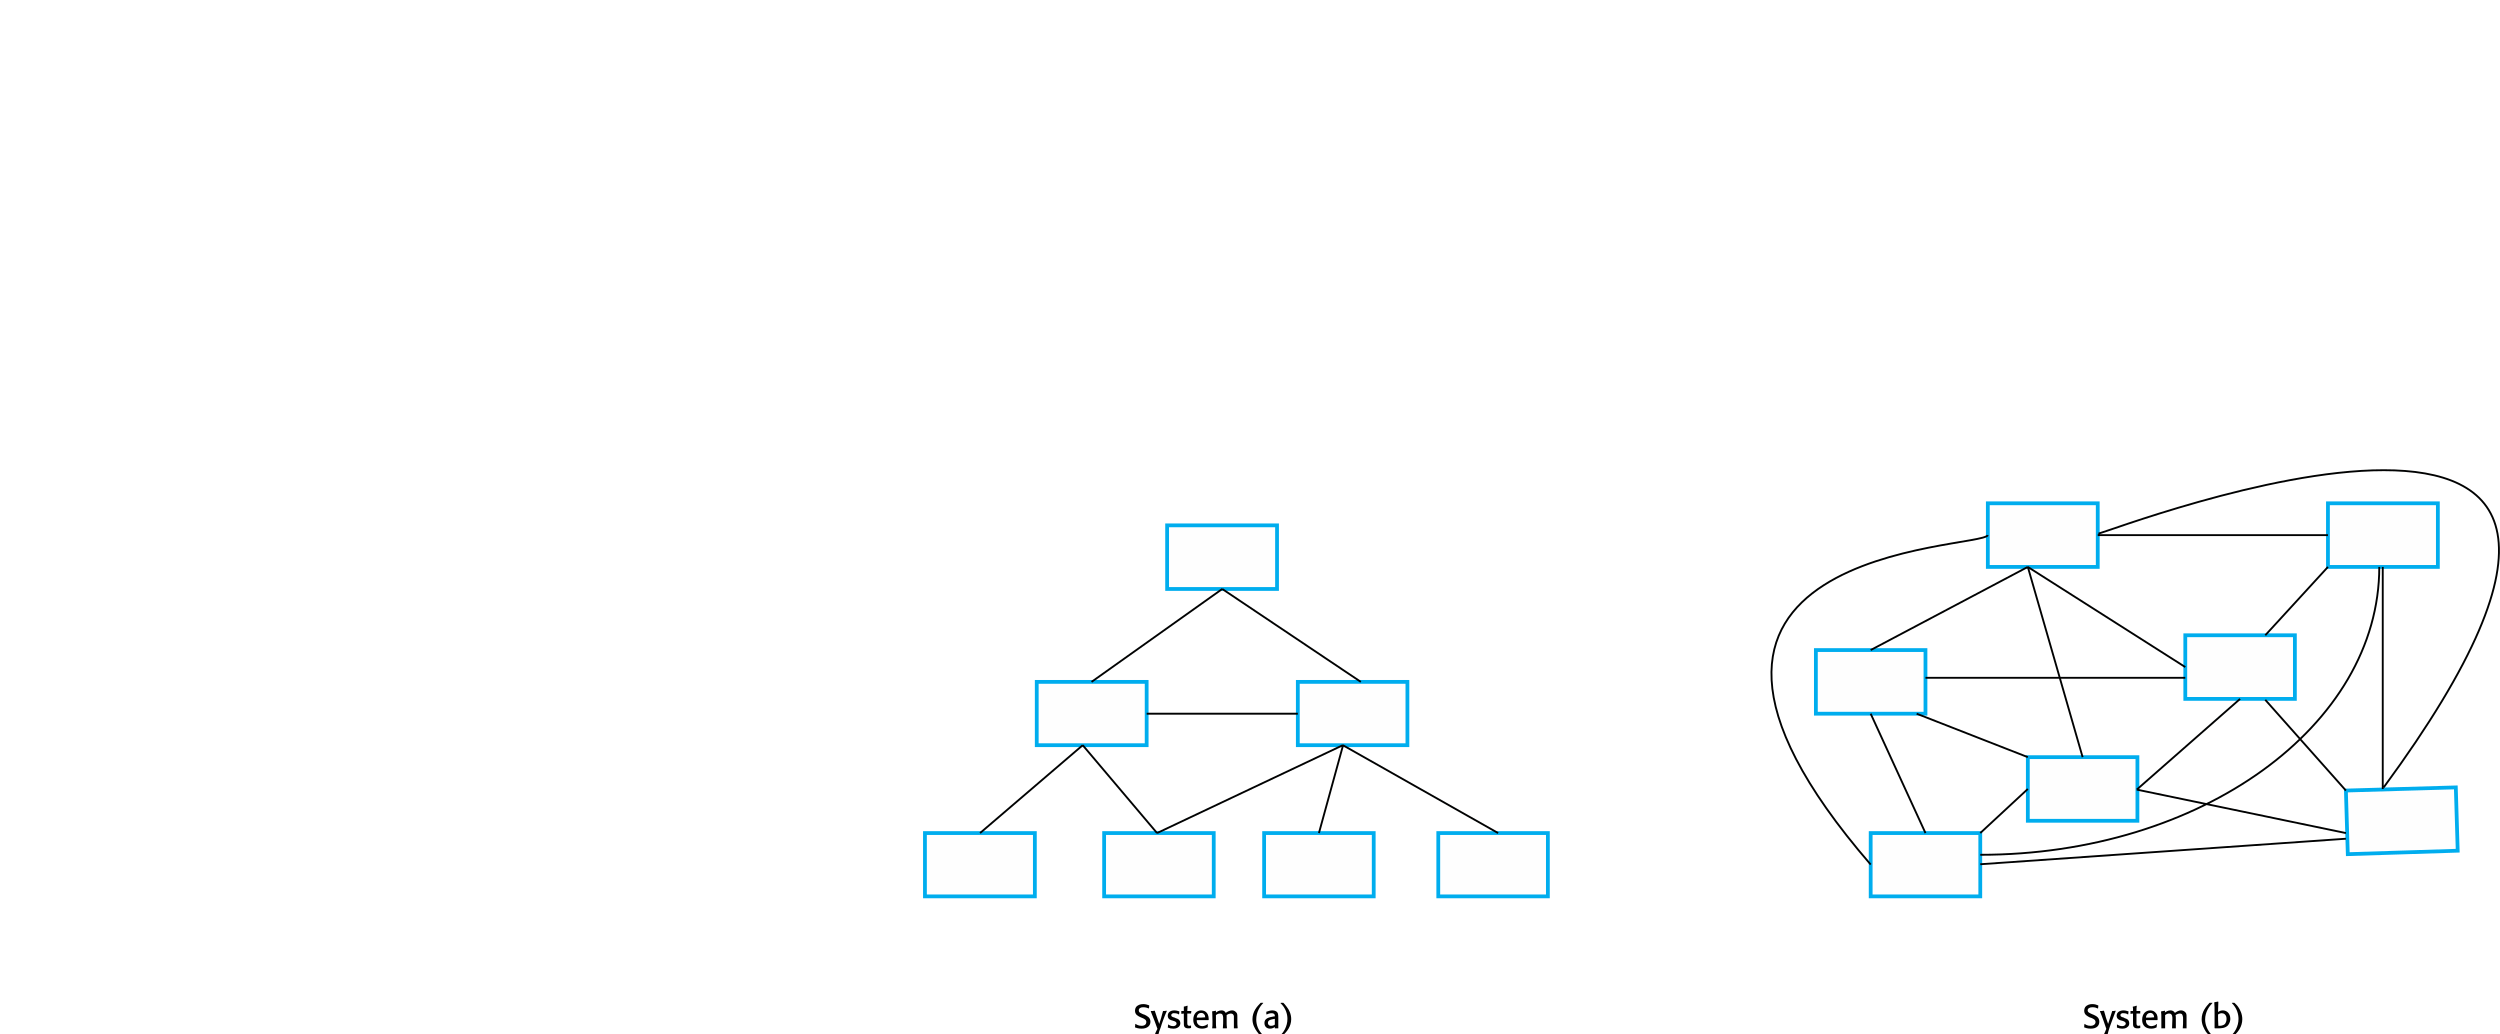
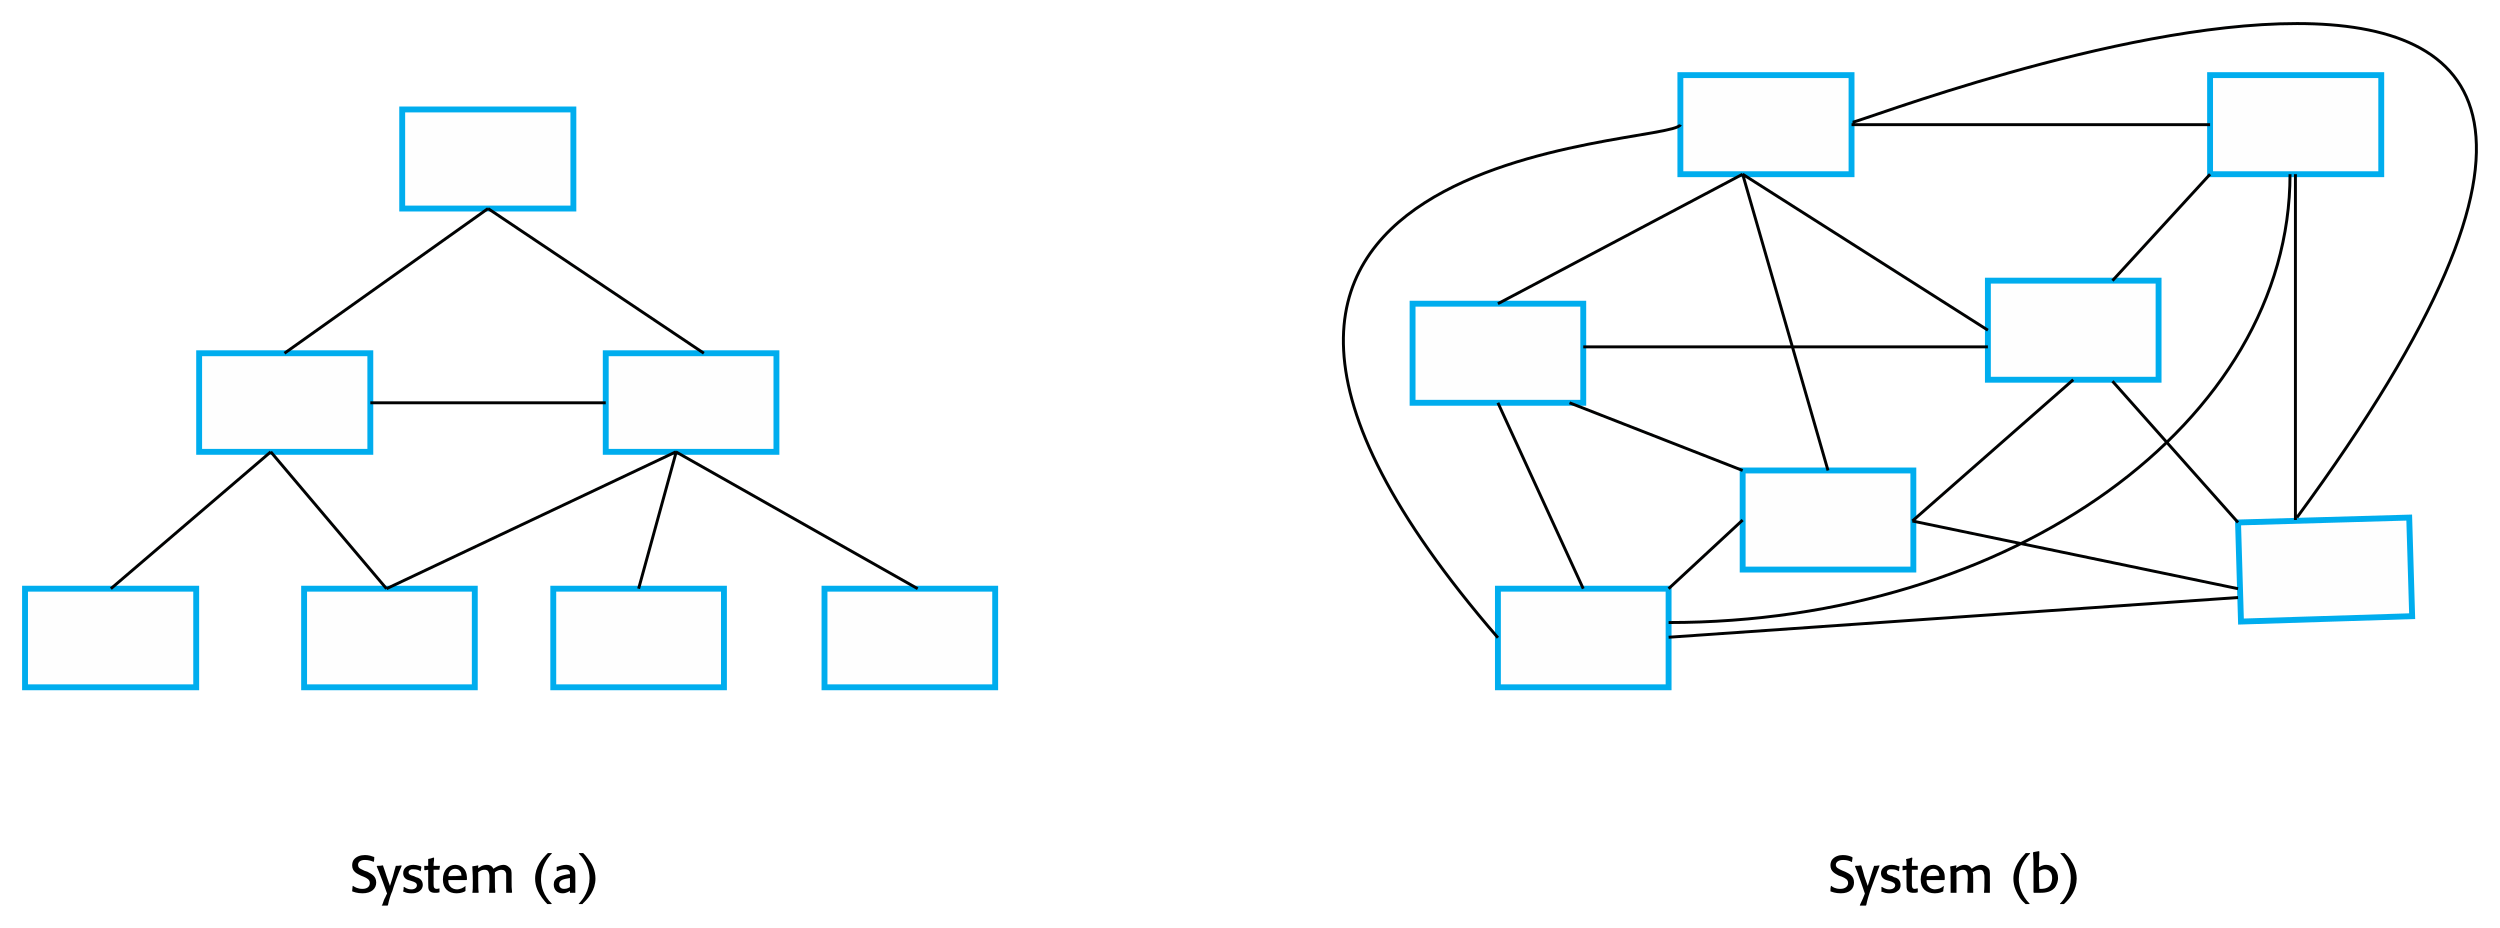
- <svg xmlns="http://www.w3.org/2000/svg" version="1.0" width="210.04mm" height="86.86mm" id="svg107">
+ <svg xmlns="http://www.w3.org/2000/svg" version="1.0" width="509.726" height="189.141" id="svg107" viewBox="288.605 144.502 509.726 189.141" preserveAspectRatio="xMidYMid meet">
  <defs id="defs9">
    <clipPath clipPathUnits="userSpaceOnUse" id="clipEmfPath1">
      <path d="  M 0,0   L 0,0   L 0,330.039   L 794.621,330.039   L 794.621,0 " id="path2" />
    </clipPath>
    <clipPath clipPathUnits="userSpaceOnUse" id="clipEmfPath2">
      <path d="  M 0,0   L 0,0   L 0,329.939   L 794.621,329.939   L 794.621,0 " id="path5" />
    </clipPath>
    <pattern id="EMFhbasepattern" patternUnits="userSpaceOnUse" width="6" height="6" x="0" y="0" />
  </defs>
  <path style="fill:#fefefe;fill-rule:nonzero;fill-opacity:1;stroke:none;" clip-path="url(#clipEmfPath1)" d="  M 370.61,166.82   L 370.61,166.82   L 405.511,166.82   L 405.511,187.022   L 370.61,187.022   L 370.61,166.82   z " id="path11" />
  <path style="fill:none;stroke:#00adee;stroke-width:1.2px;stroke-linecap:butt;stroke-linejoin:miter;stroke-miterlimit:3;stroke-dasharray:none;stroke-opacity:1;" clip-path="url(#clipEmfPath1)" d="  M 370.61,166.82   L 370.61,166.82   L 405.511,166.82   L 405.511,187.022   L 370.61,187.022   L 370.61,166.82   z " id="path13" />
  <path style="fill:#fefefe;fill-rule:nonzero;fill-opacity:1;stroke:none;" clip-path="url(#clipEmfPath1)" d="  M 329.209,216.526   L 329.209,216.526   L 364.11,216.526   L 364.11,236.628   L 329.209,236.628   L 329.209,216.526   z " id="path15" />
  <path style="fill:none;stroke:#00adee;stroke-width:1.2px;stroke-linecap:butt;stroke-linejoin:miter;stroke-miterlimit:3;stroke-dasharray:none;stroke-opacity:1;" clip-path="url(#clipEmfPath1)" d="  M 329.209,216.526   L 329.209,216.526   L 364.11,216.526   L 364.11,236.628   L 329.209,236.628   L 329.209,216.526   z " id="path17" />
  <path style="fill:#fefefe;fill-rule:nonzero;fill-opacity:1;stroke:none;" clip-path="url(#clipEmfPath1)" d="  M 412.111,216.526   L 412.111,216.526   L 446.912,216.526   L 446.912,236.628   L 412.111,236.628   L 412.111,216.526   z " id="path19" />
  <path style="fill:none;stroke:#00adee;stroke-width:1.2px;stroke-linecap:butt;stroke-linejoin:miter;stroke-miterlimit:3;stroke-dasharray:none;stroke-opacity:1;" clip-path="url(#clipEmfPath1)" d="  M 412.111,216.526   L 412.111,216.526   L 446.912,216.526   L 446.912,236.628   L 412.111,236.628   L 412.111,216.526   z " id="path21" />
  <path style="fill:#fefefe;fill-rule:nonzero;fill-opacity:1;stroke:none;" clip-path="url(#clipEmfPath1)" d="  M 293.708,264.531   L 293.708,264.531   L 328.609,264.531   L 328.609,284.634   L 293.708,284.634   L 293.708,264.531   z " id="path23" />
  <path style="fill:none;stroke:#00adee;stroke-width:1.2px;stroke-linecap:butt;stroke-linejoin:miter;stroke-miterlimit:3;stroke-dasharray:none;stroke-opacity:1;" clip-path="url(#clipEmfPath1)" d="  M 293.708,264.531   L 293.708,264.531   L 328.609,264.531   L 328.609,284.634   L 293.708,284.634   L 293.708,264.531   z " id="path25" />
  <path style="fill:#fefefe;fill-rule:nonzero;fill-opacity:1;stroke:none;" clip-path="url(#clipEmfPath1)" d="  M 350.609,264.531   L 350.609,264.531   L 385.41,264.531   L 385.41,284.634   L 350.609,284.634   L 350.609,264.531   z " id="path27" />
  <path style="fill:none;stroke:#00adee;stroke-width:1.2px;stroke-linecap:butt;stroke-linejoin:miter;stroke-miterlimit:3;stroke-dasharray:none;stroke-opacity:1;" clip-path="url(#clipEmfPath1)" d="  M 350.609,264.531   L 350.609,264.531   L 385.41,264.531   L 385.41,284.634   L 350.609,284.634   L 350.609,264.531   z " id="path29" />
  <path style="fill:#fefefe;fill-rule:nonzero;fill-opacity:1;stroke:none;" clip-path="url(#clipEmfPath1)" d="  M 401.411,264.531   L 401.411,264.531   L 436.211,264.531   L 436.211,284.634   L 401.411,284.634   L 401.411,264.531   z " id="path31" />
  <path style="fill:none;stroke:#00adee;stroke-width:1.2px;stroke-linecap:butt;stroke-linejoin:miter;stroke-miterlimit:3;stroke-dasharray:none;stroke-opacity:1;" clip-path="url(#clipEmfPath1)" d="  M 401.411,264.531   L 401.411,264.531   L 436.211,264.531   L 436.211,284.634   L 401.411,284.634   L 401.411,264.531   z " id="path33" />
  <path style="fill:#fefefe;fill-rule:nonzero;fill-opacity:1;stroke:none;" clip-path="url(#clipEmfPath1)" d="  M 456.712,264.531   L 456.712,264.531   L 491.513,264.531   L 491.513,284.634   L 456.712,284.634   L 456.712,264.531   z " id="path35" />
  <path style="fill:none;stroke:#00adee;stroke-width:1.2px;stroke-linecap:butt;stroke-linejoin:miter;stroke-miterlimit:3;stroke-dasharray:none;stroke-opacity:1;" clip-path="url(#clipEmfPath1)" d="  M 456.712,264.531   L 456.712,264.531   L 491.513,264.531   L 491.513,284.634   L 456.712,284.634   L 456.712,264.531   z " id="path37" />
  <path style="fill:none;stroke:#010202;stroke-width:0.6px;stroke-linecap:butt;stroke-linejoin:miter;stroke-miterlimit:3;stroke-dasharray:none;stroke-opacity:1;" clip-path="url(#clipEmfPath1)" d="  M 388.11,187.022   L 388.11,187.022   L 346.609,216.526   M 388.11,187.022   L 388.11,187.022   L 432.111,216.526   M 364.11,226.627   L 364.11,226.627   L 412.111,226.627   M 343.809,236.628   L 343.809,236.628   L 311.208,264.531   M 343.809,236.628   L 343.809,236.628   L 367.41,264.531   M 426.511,236.528   L 426.511,236.528   L 418.811,264.531   M 426.411,236.628   L 426.411,236.628   L 475.712,264.531   M 426.411,236.628   L 426.411,236.628   L 367.41,264.531  " id="path39" />
  <path style="fill:#fefefe;fill-rule:nonzero;fill-opacity:1;stroke:none;" clip-path="url(#clipEmfPath1)" d="  M 631.217,159.819   L 631.217,159.819   L 666.117,159.819   L 666.117,180.021   L 631.217,180.021   L 631.217,159.819   z " id="path41" />
  <path style="fill:none;stroke:#00adee;stroke-width:1.2px;stroke-linecap:butt;stroke-linejoin:miter;stroke-miterlimit:3;stroke-dasharray:none;stroke-opacity:1;" clip-path="url(#clipEmfPath1)" d="  M 631.217,159.819   L 631.217,159.819   L 666.117,159.819   L 666.117,180.021   L 631.217,180.021   L 631.217,159.819   z " id="path43" />
  <path style="fill:#fefefe;fill-rule:nonzero;fill-opacity:1;stroke:none;" clip-path="url(#clipEmfPath1)" d="  M 576.615,206.424   L 576.615,206.424   L 611.416,206.424   L 611.416,226.627   L 576.615,226.627   L 576.615,206.424   z " id="path45" />
  <path style="fill:none;stroke:#00adee;stroke-width:1.2px;stroke-linecap:butt;stroke-linejoin:miter;stroke-miterlimit:3;stroke-dasharray:none;stroke-opacity:1;" clip-path="url(#clipEmfPath1)" d="  M 576.615,206.424   L 576.615,206.424   L 611.416,206.424   L 611.416,226.627   L 576.615,226.627   L 576.615,206.424   z " id="path47" />
  <path style="fill:#fefefe;fill-rule:nonzero;fill-opacity:1;stroke:none;" clip-path="url(#clipEmfPath1)" d="  M 693.918,201.724   L 693.918,201.724   L 728.719,201.724   L 728.719,221.926   L 693.918,221.926   L 693.918,201.724   z " id="path49" />
  <path style="fill:none;stroke:#00adee;stroke-width:1.2px;stroke-linecap:butt;stroke-linejoin:miter;stroke-miterlimit:3;stroke-dasharray:none;stroke-opacity:1;" clip-path="url(#clipEmfPath1)" d="  M 693.918,201.724   L 693.918,201.724   L 728.719,201.724   L 728.719,221.926   L 693.918,221.926   L 693.918,201.724   z " id="path51" />
  <path style="fill:#fefefe;fill-rule:nonzero;fill-opacity:1;stroke:none;" clip-path="url(#clipEmfPath1)" d="  M 594.016,264.531   L 594.016,264.531   L 628.816,264.531   L 628.816,284.634   L 594.016,284.634   L 594.016,264.531   z " id="path53" />
  <path style="fill:none;stroke:#00adee;stroke-width:1.2px;stroke-linecap:butt;stroke-linejoin:miter;stroke-miterlimit:3;stroke-dasharray:none;stroke-opacity:1;" clip-path="url(#clipEmfPath1)" d="  M 594.016,264.531   L 594.016,264.531   L 628.816,264.531   L 628.816,284.634   L 594.016,284.634   L 594.016,264.531   z " id="path55" />
  <path style="fill:#fefefe;fill-rule:nonzero;fill-opacity:1;stroke:none;" clip-path="url(#clipEmfPath1)" d="  M 739.219,159.819   L 739.219,159.819   L 774.12,159.819   L 774.12,180.021   L 739.219,180.021   L 739.219,159.819   z " id="path57" />
  <path style="fill:none;stroke:#00adee;stroke-width:1.2px;stroke-linecap:butt;stroke-linejoin:miter;stroke-miterlimit:3;stroke-dasharray:none;stroke-opacity:1;" clip-path="url(#clipEmfPath1)" d="  M 739.219,159.819   L 739.219,159.819   L 774.12,159.819   L 774.12,180.021   L 739.219,180.021   L 739.219,159.819   z " id="path59" />
  <path style="fill:#fefefe;fill-rule:nonzero;fill-opacity:1;stroke:none;" clip-path="url(#clipEmfPath1)" d="  M 643.917,240.428   L 643.917,240.428   L 678.718,240.428   L 678.718,260.631   L 643.917,260.631   L 643.917,240.428   z " id="path61" />
  <path style="fill:none;stroke:#00adee;stroke-width:1.2px;stroke-linecap:butt;stroke-linejoin:miter;stroke-miterlimit:3;stroke-dasharray:none;stroke-opacity:1;" clip-path="url(#clipEmfPath1)" d="  M 643.917,240.428   L 643.917,240.428   L 678.718,240.428   L 678.718,260.631   L 643.917,260.631   L 643.917,240.428   z " id="path63" />
  <path style="fill:#fefefe;fill-rule:nonzero;fill-opacity:1;stroke:none;" clip-path="url(#clipEmfPath1)" d="  M 744.919,251.03   L 744.919,251.03   L 779.82,250.03   L 780.42,270.132   L 745.52,271.232   L 744.919,251.03   z " id="path65" />
  <path style="fill:none;stroke:#00adee;stroke-width:1.2px;stroke-linecap:butt;stroke-linejoin:miter;stroke-miterlimit:3;stroke-dasharray:none;stroke-opacity:1;" clip-path="url(#clipEmfPath1)" d="  M 744.919,251.03   L 744.919,251.03   L 779.82,250.03   L 780.42,270.132   L 745.52,271.232   L 744.919,251.03   L 744.919,251.03   z " id="path67" />
  <path style="fill:none;stroke:#010202;stroke-width:0.6px;stroke-linecap:butt;stroke-linejoin:miter;stroke-miterlimit:3;stroke-dasharray:none;stroke-opacity:1;" clip-path="url(#clipEmfPath2)" d="  M 666.117,169.92   L 666.117,169.92   L 739.219,169.92   M 643.917,180.021   L 643.917,180.021   L 594.016,206.424   M 643.917,180.021   L 643.917,180.021   L 661.317,240.428   M 643.917,180.021   L 643.917,180.021   L 693.918,211.825   M 711.319,221.926   L 711.319,221.926   L 678.518,250.73   M 678.518,250.73   L 678.518,250.73   L 744.919,264.531   M 756.62,180.021   L 756.62,180.021   L 756.62,250.53   M 739.219,180.021   L 739.219,180.021   L 719.319,201.724   M 594.016,226.627   L 594.016,226.627   L 611.416,264.531   M 611.416,215.225   L 611.416,215.225   L 693.918,215.225   M 628.816,274.432   L 628.816,274.432   L 744.919,266.331   M 628.816,264.531   L 628.816,264.531   L 643.917,250.53   M 719.319,222.226   L 719.319,222.226   L 744.919,251.03   M 643.917,240.428   L 643.917,240.428   L 608.616,226.627   M 666.317,169.42   L 666.317,169.42   C 668.817,169.42 875.323,88.91 756.92,250.03   M 631.217,169.92   L 631.217,169.92   C 629.616,174.521 506.213,172.92 594.016,274.532   M 755.52,180.021   L 755.52,180.021   C 755.52,230.527 698.818,271.432 628.816,271.432  " id="path69" />
  <path style="fill:#000000;fill-rule:nonzero;fill-opacity:1;stroke:none;" clip-path="url(#clipEmfPath1)" d="  M 362.909,322.038   L 362.909,322.038   C 362.309,321.738 362.309,321.738 362.109,321.638   C 361.909,321.538 361.609,321.338 361.609,320.838   C 361.609,320.238 362.109,319.838 363.01,319.838   C 363.81,319.838 364.31,320.038 364.81,320.238   L 364.81,320.238   C 364.91,319.838 364.91,319.738 364.91,319.338   L 364.91,319.238   C 364.31,319.038 363.81,318.838 363.01,318.838   C 362.109,318.838 361.209,319.138 360.709,319.838   C 360.509,320.138 360.409,320.538 360.409,320.938   C 360.409,322.238 361.409,322.638 362.209,323.038   L 362.709,323.238   C 363.41,323.538 364.01,323.838 364.01,324.538   C 364.01,325.138 363.61,325.738 362.509,325.738   C 361.509,325.738 360.909,325.338 360.609,325.138   L 360.509,325.138   C 360.509,325.538 360.409,325.738 360.409,326.138   L 360.409,326.238   C 360.709,326.339 361.409,326.639 362.509,326.639   C 364.41,326.639 365.31,325.638 365.31,324.438   C 365.31,323.038 364.21,322.638 363.51,322.238   L 362.909,322.038   z " id="path71" />
  <path style="fill:#000000;fill-rule:nonzero;fill-opacity:1;stroke:none;" clip-path="url(#clipEmfPath2)" d="  M 370.41,320.938   L 370.41,320.938   C 369.91,321.038 369.71,321.038 369.41,321.038   L 369.31,321.038   C 369.11,321.638 368.91,322.538 368.71,323.238   L 368.11,325.138   L 367.41,323.138   C 367.21,322.438 367.01,321.938 366.71,321.038   L 366.71,320.938   C 366.11,321.038 366.01,321.038 365.51,321.038   L 365.41,321.138   C 365.91,322.238 367.51,326.539 367.51,326.639   C 367.51,326.639 367.51,326.739 367.51,326.739   C 367.31,327.039 367.21,327.439 367.01,327.739   C 366.81,328.139 366.71,328.639 366.51,329.039   L 366.41,329.039   L 366.51,329.139   C 367.01,329.139 367.11,329.139 367.61,329.139   L 367.71,329.039   C 367.91,328.039 368.21,327.039 368.61,326.138   C 368.81,325.338 369.81,322.538 370.51,321.038   L 370.41,320.938   z " id="path73" />
  <path style="fill:#000000;fill-rule:nonzero;fill-opacity:1;stroke:none;" clip-path="url(#clipEmfPath1)" d="  M 373.01,323.138   L 373.01,323.138   C 372.31,322.938 371.91,322.838 371.91,322.338   C 371.91,322.038 372.21,321.838 372.51,321.738   C 372.71,321.738 372.81,321.738 372.91,321.738   C 373.61,321.738 374.11,321.938 374.31,322.138   L 374.41,322.038   C 374.41,321.638 374.51,321.638 374.51,321.238   L 374.41,321.138   C 374.31,321.138 373.71,320.838 372.91,320.838   C 371.71,320.838 370.81,321.438 370.81,322.538   C 370.81,323.638 371.71,323.938 372.21,324.038   L 372.51,324.138   C 373.21,324.338 373.61,324.538 373.61,325.038   C 373.61,325.338 373.31,325.838 372.51,325.838   C 371.61,325.838 371.21,325.438 371.01,325.338   L 370.91,325.338   C 370.91,325.738 370.91,325.838 370.81,326.238   L 370.91,326.339   C 370.91,326.339 371.01,326.339 371.01,326.339   C 371.41,326.539 371.91,326.639 372.51,326.639   C 372.91,326.639 373.61,326.639 374.21,326.138   C 374.61,325.838 374.81,325.338 374.81,324.938   C 374.81,323.738 373.81,323.438 373.41,323.338   L 373.01,323.138   z " id="path75" />
  <path style="fill:#000000;fill-rule:nonzero;fill-opacity:1;stroke:none;" clip-path="url(#clipEmfPath1)" d="  M 378.21,325.638   L 378.21,325.638   C 378.01,325.638 377.91,325.738 377.71,325.738   C 377.11,325.738 377.01,325.438 377.01,324.738   C 377.01,324.538 377.01,323.938 377.01,323.838   L 377.01,321.838   C 377.61,321.838 377.71,321.838 378.21,321.838   L 378.21,321.838   C 378.21,321.438 378.31,321.338 378.31,321.038   L 378.21,321.038   C 377.61,321.038 377.51,321.038 377.01,321.038   C 377.01,320.238 377.11,320.138 377.11,319.438   L 377.01,319.338   C 376.51,319.538 376.41,319.538 375.91,319.638   L 375.91,319.738   C 375.91,319.938 375.91,320.138 375.91,320.338   C 375.91,320.538 375.91,320.738 375.91,321.038   C 375.61,321.038 375.41,321.038 375.21,321.038   L 375.11,321.038   C 375.11,321.438 375.11,321.538 375.11,321.838   L 375.21,321.938   C 375.51,321.938 375.61,321.838 375.91,321.838   L 375.91,324.238   C 375.91,325.438 375.91,325.738 376.11,326.038   C 376.41,326.539 377.11,326.539 377.31,326.539   C 377.71,326.539 377.91,326.539 378.11,326.439   L 378.21,326.439   C 378.21,326.138 378.21,326.038 378.21,325.638   L 378.21,325.638   z " id="path77" />
  <path style="fill:#000000;fill-rule:nonzero;fill-opacity:1;stroke:none;" clip-path="url(#clipEmfPath1)" d="  M 383.51,325.138   L 383.51,325.138   C 383.31,325.338 383.11,325.438 382.71,325.638   C 382.41,325.738 382.11,325.838 381.81,325.838   C 381.41,325.838 380.81,325.738 380.41,325.238   C 380.01,324.838 380.01,324.238 380.01,323.938   C 381.71,323.938 382.01,323.938 383.71,323.938   L 383.81,323.838   C 383.81,323.338 383.81,322.338 383.21,321.638   C 382.91,321.238 382.31,320.838 381.41,320.838   C 380.11,320.838 378.91,321.838 378.91,323.838   C 378.91,325.638 380.01,326.639 381.71,326.639   C 382.61,326.639 383.21,326.339 383.41,326.238   L 383.51,326.138   C 383.51,325.738 383.51,325.638 383.51,325.238   L 383.51,325.138   z  M 382.71,323.038   L 382.71,323.038   C 381.71,323.138 381.31,323.138 380.01,323.138   C 380.11,322.038 380.81,321.638 381.41,321.638   C 381.91,321.638 382.31,321.838 382.61,322.438   C 382.61,322.738 382.71,322.938 382.71,323.038   z " id="path79" />
  <path style="fill:#000000;fill-rule:nonzero;fill-opacity:1;stroke:none;" clip-path="url(#clipEmfPath1)" d="  M 384.91,321.238   L 384.91,321.238   C 384.91,321.738 385.01,322.338 385.01,324.338   C 385.01,325.438 385.01,326.038 384.91,326.539   L 385.01,326.539   C 385.51,326.539 385.61,326.539 386.11,326.539   L 386.21,326.439   C 386.11,325.838 386.11,325.338 386.11,324.138   L 386.11,322.338   C 386.61,321.938 387.01,321.838 387.41,321.838   C 388.11,321.838 388.21,322.238 388.31,322.538   C 388.41,322.838 388.41,323.138 388.41,323.638   C 388.41,324.338 388.41,325.538 388.31,326.539   L 388.41,326.539   C 388.91,326.539 389.01,326.539 389.51,326.539   L 389.61,326.439   C 389.51,325.738 389.51,325.338 389.51,324.238   L 389.51,323.638   C 389.51,323.338 389.51,322.538 389.51,322.338   C 390.01,321.938 390.61,321.838 390.81,321.838   C 391.41,321.838 391.71,322.138 391.81,322.638   C 391.81,322.838 391.81,323.138 391.81,323.738   C 391.81,324.638 391.81,325.638 391.81,326.539   L 391.81,326.539   C 392.31,326.539 392.41,326.539 392.91,326.539   L 393.01,326.439   C 392.91,325.538 392.91,325.238 392.91,324.038   L 392.91,323.038   C 392.91,322.138 392.91,321.738 392.41,321.338   C 392.11,321.038 391.71,320.838 391.31,320.838   C 390.31,320.838 389.51,321.438 389.21,321.638   C 389.11,321.438 388.81,320.838 387.91,320.838   C 387.01,320.838 386.51,321.238 386.11,321.538   L 386.11,321.038   L 386.11,320.938   C 385.71,321.038 385.51,321.038 384.91,321.138   L 384.91,321.238   z " id="path81" />
  <path style="fill:#000000;fill-rule:nonzero;fill-opacity:1;stroke:none;" clip-path="url(#clipEmfPath1)" d="  M 401.111,328.739   L 401.111,328.739   C 399.41,327.139 398.91,325.238 398.91,323.738   C 398.91,321.338 400.11,319.538 401.111,318.538   L 401.111,318.438   C 400.71,318.438 400.61,318.438 400.31,318.438   L 400.31,318.438   C 399.11,319.638 397.71,321.238 397.71,323.638   C 397.71,325.338 398.41,326.539 399.11,327.539   C 399.61,328.239 399.91,328.539 400.21,328.839   L 400.31,328.839   C 400.41,328.839 400.51,328.839 400.71,328.839   C 400.81,328.839 400.91,328.839 401.01,328.839   L 401.111,328.739   z " id="path83" />
  <path style="fill:#000000;fill-rule:nonzero;fill-opacity:1;stroke:none;" clip-path="url(#clipEmfPath1)" d="  M 405.911,323.338   L 405.911,323.338   C 405.911,322.838 405.911,322.238 405.811,321.938   C 405.611,321.138 404.811,320.838 404.011,320.838   C 403.411,320.838 402.811,321.038 402.211,321.238   L 402.111,321.238   C 402.111,321.538 402.111,321.538 402.111,322.038   L 402.211,322.138   C 402.611,321.938 403.111,321.738 403.811,321.738   C 404.311,321.738 404.611,321.938 404.711,322.138   C 404.811,322.238 404.811,322.438 404.811,322.738   L 404.611,322.738   C 402.711,323.038 401.511,323.438 401.511,324.838   C 401.511,325.938 402.211,326.639 403.311,326.639   C 404.111,326.639 404.611,326.238 404.811,326.138   L 404.811,326.539   L 404.811,326.539   C 405.311,326.539 405.411,326.539 405.911,326.539   L 405.911,326.439   C 405.911,325.738 405.911,325.638 405.911,324.338   L 405.911,323.338   z  M 404.811,323.538   L 404.811,323.538   L 404.811,325.338   C 404.711,325.438 404.311,325.738 403.611,325.738   C 402.611,325.738 402.611,324.838 402.611,324.838   C 402.611,323.838 403.611,323.738 404.711,323.538   L 404.811,323.538   z " id="path85" />
  <path style="fill:#000000;fill-rule:nonzero;fill-opacity:1;stroke:none;" clip-path="url(#clipEmfPath1)" d="  M 406.611,318.538   L 406.611,318.538   C 408.311,320.138 408.811,322.038 408.811,323.538   C 408.811,326.038 407.511,327.839 406.611,328.739   L 406.611,328.839   C 407.011,328.839 407.111,328.839 407.411,328.839   L 407.411,328.739   C 408.611,327.639 410.011,325.938 410.011,323.638   C 410.011,321.938 409.311,320.638 408.611,319.738   C 408.111,319.038 407.811,318.738 407.511,318.438   L 407.411,318.438   C 407.311,318.438 407.111,318.438 407.011,318.438   C 406.911,318.438 406.811,318.438 406.711,318.438   L 406.611,318.538   z " id="path87" />
  <path style="fill:#000000;fill-rule:nonzero;fill-opacity:1;stroke:none;" clip-path="url(#clipEmfPath1)" d="  M 664.317,322.038   L 664.317,322.038   C 663.717,321.738 663.617,321.738 663.517,321.638   C 663.317,321.538 662.917,321.338 662.917,320.838   C 662.917,320.238 663.517,319.838 664.417,319.838   C 665.217,319.838 665.717,320.038 666.117,320.238   L 666.217,320.238   C 666.217,319.838 666.317,319.738 666.317,319.338   L 666.217,319.238   C 665.717,319.038 665.217,318.838 664.317,318.838   C 663.517,318.838 662.617,319.138 662.117,319.838   C 661.917,320.138 661.817,320.538 661.817,320.938   C 661.817,322.238 662.817,322.638 663.517,323.038   L 664.117,323.238   C 664.817,323.538 665.417,323.838 665.417,324.538   C 665.417,325.138 664.917,325.738 663.817,325.738   C 662.817,325.738 662.217,325.338 662.017,325.138   L 661.917,325.138   C 661.817,325.538 661.817,325.738 661.817,326.138   L 661.817,326.238   C 662.117,326.339 662.817,326.639 663.917,326.639   C 665.817,326.639 666.617,325.638 666.617,324.438   C 666.617,323.038 665.617,322.638 664.817,322.238   L 664.317,322.038   z " id="path89" />
  <path style="fill:#000000;fill-rule:nonzero;fill-opacity:1;stroke:none;" clip-path="url(#clipEmfPath2)" d="  M 671.818,320.938   L 671.818,320.938   C 671.318,321.038 671.018,321.038 670.818,321.038   L 670.718,321.038   C 670.518,321.638 670.218,322.538 670.018,323.238   L 669.418,325.138   L 668.717,323.138   C 668.517,322.438 668.417,321.938 668.117,321.038   L 668.017,320.938   C 667.517,321.038 667.417,321.038 666.917,321.038   L 666.817,321.138   C 667.317,322.238 668.817,326.539 668.817,326.639   C 668.817,326.639 668.817,326.739 668.817,326.739   C 668.717,327.039 668.517,327.439 668.417,327.739   C 668.217,328.139 668.017,328.639 667.817,329.039   L 667.817,329.039   L 667.817,329.139   C 668.317,329.139 668.417,329.139 669.018,329.139   L 669.118,329.039   C 669.318,328.039 669.618,327.039 669.918,326.138   C 670.218,325.338 671.218,322.538 671.818,321.038   L 671.818,320.938   z " id="path91" />
  <path style="fill:#000000;fill-rule:nonzero;fill-opacity:1;stroke:none;" clip-path="url(#clipEmfPath1)" d="  M 674.418,323.138   L 674.418,323.138   C 673.718,322.938 673.318,322.838 673.318,322.338   C 673.318,322.038 673.518,321.838 673.918,321.738   C 674.018,321.738 674.218,321.738 674.318,321.738   C 675.018,321.738 675.418,321.938 675.718,322.138   L 675.818,322.038   C 675.818,321.638 675.818,321.638 675.918,321.238   L 675.818,321.138   C 675.618,321.138 675.118,320.838 674.318,320.838   C 673.118,320.838 672.118,321.438 672.118,322.538   C 672.118,323.638 673.118,323.938 673.518,324.038   L 673.918,324.138   C 674.518,324.338 675.018,324.538 675.018,325.038   C 675.018,325.338 674.718,325.838 673.818,325.838   C 673.018,325.838 672.518,325.438 672.318,325.338   L 672.218,325.338   C 672.218,325.738 672.218,325.838 672.218,326.238   L 672.218,326.339   C 672.318,326.339 672.318,326.339 672.418,326.339   C 672.818,326.539 673.318,326.639 673.818,326.639   C 674.218,326.639 675.018,326.639 675.518,326.138   C 676.018,325.838 676.118,325.338 676.118,324.938   C 676.118,323.738 675.218,323.438 674.718,323.338   L 674.418,323.138   z " id="path93" />
  <path style="fill:#000000;fill-rule:nonzero;fill-opacity:1;stroke:none;" clip-path="url(#clipEmfPath1)" d="  M 679.518,325.638   L 679.518,325.638   C 679.418,325.638 679.218,325.738 679.018,325.738   C 678.518,325.738 678.418,325.438 678.418,324.738   C 678.418,324.538 678.418,323.938 678.418,323.838   L 678.418,321.838   C 679.018,321.838 679.018,321.838 679.618,321.838   L 679.618,321.838   C 679.618,321.438 679.618,321.338 679.618,321.038   L 679.618,321.038   C 679.018,321.038 678.918,321.038 678.418,321.038   C 678.418,320.238 678.418,320.138 678.518,319.438   L 678.418,319.338   C 677.918,319.538 677.818,319.538 677.318,319.638   L 677.218,319.738   C 677.318,319.938 677.318,320.138 677.318,320.338   C 677.318,320.538 677.318,320.738 677.318,321.038   C 676.918,321.038 676.818,321.038 676.618,321.038   L 676.518,321.038   C 676.518,321.438 676.518,321.538 676.518,321.838   L 676.518,321.938   C 676.918,321.938 676.918,321.838 677.318,321.838   L 677.318,324.238   C 677.318,325.438 677.318,325.738 677.518,326.038   C 677.818,326.539 678.518,326.539 678.718,326.539   C 679.118,326.539 679.318,326.539 679.518,326.439   L 679.618,326.439   C 679.618,326.138 679.618,326.038 679.618,325.638   L 679.518,325.638   z " id="path95" />
  <path style="fill:#000000;fill-rule:nonzero;fill-opacity:1;stroke:none;" clip-path="url(#clipEmfPath1)" d="  M 684.818,325.138   L 684.818,325.138   C 684.718,325.338 684.518,325.438 684.118,325.638   C 683.818,325.738 683.418,325.838 683.118,325.838   C 682.818,325.838 682.218,325.738 681.818,325.238   C 681.418,324.838 681.418,324.238 681.418,323.938   C 683.118,323.938 683.418,323.938 685.018,323.938   L 685.118,323.838   C 685.118,323.338 685.218,322.338 684.518,321.638   C 684.218,321.238 683.618,320.838 682.818,320.838   C 681.418,320.838 680.218,321.838 680.218,323.838   C 680.218,325.638 681.318,326.639 683.118,326.639   C 684.018,326.639 684.618,326.339 684.818,326.238   L 684.818,326.138   C 684.818,325.738 684.918,325.638 684.918,325.238   L 684.818,325.138   z  M 684.018,323.038   L 684.018,323.038   C 683.118,323.138 682.618,323.138 681.418,323.138   C 681.518,322.038 682.218,321.638 682.818,321.638   C 683.218,321.638 683.718,321.838 683.918,322.438   C 684.018,322.738 684.018,322.938 684.018,323.038   z " id="path97" />
  <path style="fill:#000000;fill-rule:nonzero;fill-opacity:1;stroke:none;" clip-path="url(#clipEmfPath1)" d="  M 686.218,321.238   L 686.218,321.238   C 686.318,321.738 686.318,322.338 686.318,324.338   C 686.318,325.438 686.318,326.038 686.318,326.539   L 686.418,326.539   C 686.918,326.539 686.918,326.539 687.518,326.539   L 687.518,326.439   C 687.518,325.838 687.518,325.338 687.518,324.138   L 687.518,322.338   C 688.018,321.938 688.418,321.838 688.818,321.838   C 689.418,321.838 689.618,322.238 689.718,322.538   C 689.818,322.838 689.818,323.138 689.818,323.638   C 689.818,324.338 689.718,325.538 689.718,326.539   L 689.818,326.539   C 690.318,326.539 690.318,326.539 690.918,326.539   L 690.918,326.439   C 690.918,325.738 690.918,325.338 690.918,324.238   L 690.918,323.638   C 690.918,323.338 690.918,322.538 690.818,322.338   C 691.418,321.938 691.918,321.838 692.218,321.838   C 692.818,321.838 693.018,322.138 693.118,322.638   C 693.218,322.838 693.218,323.138 693.218,323.738   C 693.218,324.638 693.218,325.638 693.118,326.539   L 693.218,326.539   C 693.718,326.539 693.818,326.539 694.318,326.539   L 694.318,326.439   C 694.318,325.538 694.318,325.238 694.318,324.038   L 694.318,323.038   C 694.318,322.138 694.318,321.738 693.818,321.338   C 693.518,321.038 693.018,320.838 692.618,320.838   C 691.618,320.838 690.918,321.438 690.618,321.638   C 690.518,321.438 690.118,320.838 689.218,320.838   C 688.418,320.838 687.818,321.238 687.418,321.538   L 687.518,321.038   L 687.418,320.938   C 687.118,321.038 686.818,321.038 686.318,321.138   L 686.218,321.238   z " id="path99" />
  <path style="fill:#000000;fill-rule:nonzero;fill-opacity:1;stroke:none;" clip-path="url(#clipEmfPath1)" d="  M 702.418,328.739   L 702.418,328.739   C 700.818,327.139 700.218,325.238 700.218,323.738   C 700.218,321.338 701.518,319.538 702.518,318.538   L 702.518,318.438   C 702.018,318.438 702.018,318.438 701.718,318.438   L 701.618,318.438   C 700.518,319.638 699.118,321.238 699.118,323.638   C 699.118,325.338 699.818,326.539 700.418,327.539   C 700.918,328.239 701.318,328.539 701.618,328.839   L 701.618,328.839   C 701.818,328.839 701.918,328.839 702.018,328.839   C 702.218,328.839 702.318,328.839 702.418,328.839   L 702.418,328.739   z " id="path101" />
  <path style="fill:#000000;fill-rule:nonzero;fill-opacity:1;stroke:none;" clip-path="url(#clipEmfPath1)" d="  M 704.318,326.539   L 704.318,326.539   C 705.218,326.539 706.618,326.539 707.519,325.538   C 708.119,324.738 708.219,323.938 708.219,323.538   C 708.219,321.838 707.119,320.838 705.818,320.838   C 705.018,320.838 704.518,321.238 704.318,321.338   L 704.418,318.138   L 704.318,318.038   L 703.218,318.238   L 703.118,318.338   C 703.218,319.438 703.218,320.138 703.218,322.038   L 703.218,323.638   C 703.218,325.138 703.218,325.838 703.218,326.439   L 703.318,326.539   C 703.618,326.539 703.718,326.539 704.118,326.539   L 704.318,326.539   z  M 704.418,325.738   L 704.418,325.738   C 704.318,324.138 704.318,323.738 704.318,322.138   C 704.618,321.938 705.018,321.738 705.518,321.738   C 705.818,321.738 706.218,321.838 706.518,322.138   C 706.818,322.438 707.019,322.838 707.019,323.538   C 707.019,324.238 706.818,324.738 706.518,325.138   C 705.918,325.738 705.018,325.738 704.618,325.738   L 704.418,325.738   z " id="path103" />
  <path style="fill:#000000;fill-rule:nonzero;fill-opacity:1;stroke:none;" clip-path="url(#clipEmfPath1)" d="  M 708.719,318.538   L 708.719,318.538   C 710.319,320.138 710.819,322.038 710.819,323.538   C 710.819,326.038 709.519,327.839 708.619,328.739   L 708.619,328.839   C 709.019,328.839 709.119,328.839 709.419,328.839   L 709.519,328.739   C 710.719,327.639 712.019,325.938 712.019,323.638   C 712.019,321.938 711.319,320.638 710.719,319.738   C 710.219,319.038 709.819,318.738 709.519,318.438   L 709.419,318.438   C 709.319,318.438 709.219,318.438 709.019,318.438   C 708.919,318.438 708.819,318.438 708.719,318.438   L 708.719,318.538   z " id="path105" />
</svg>
